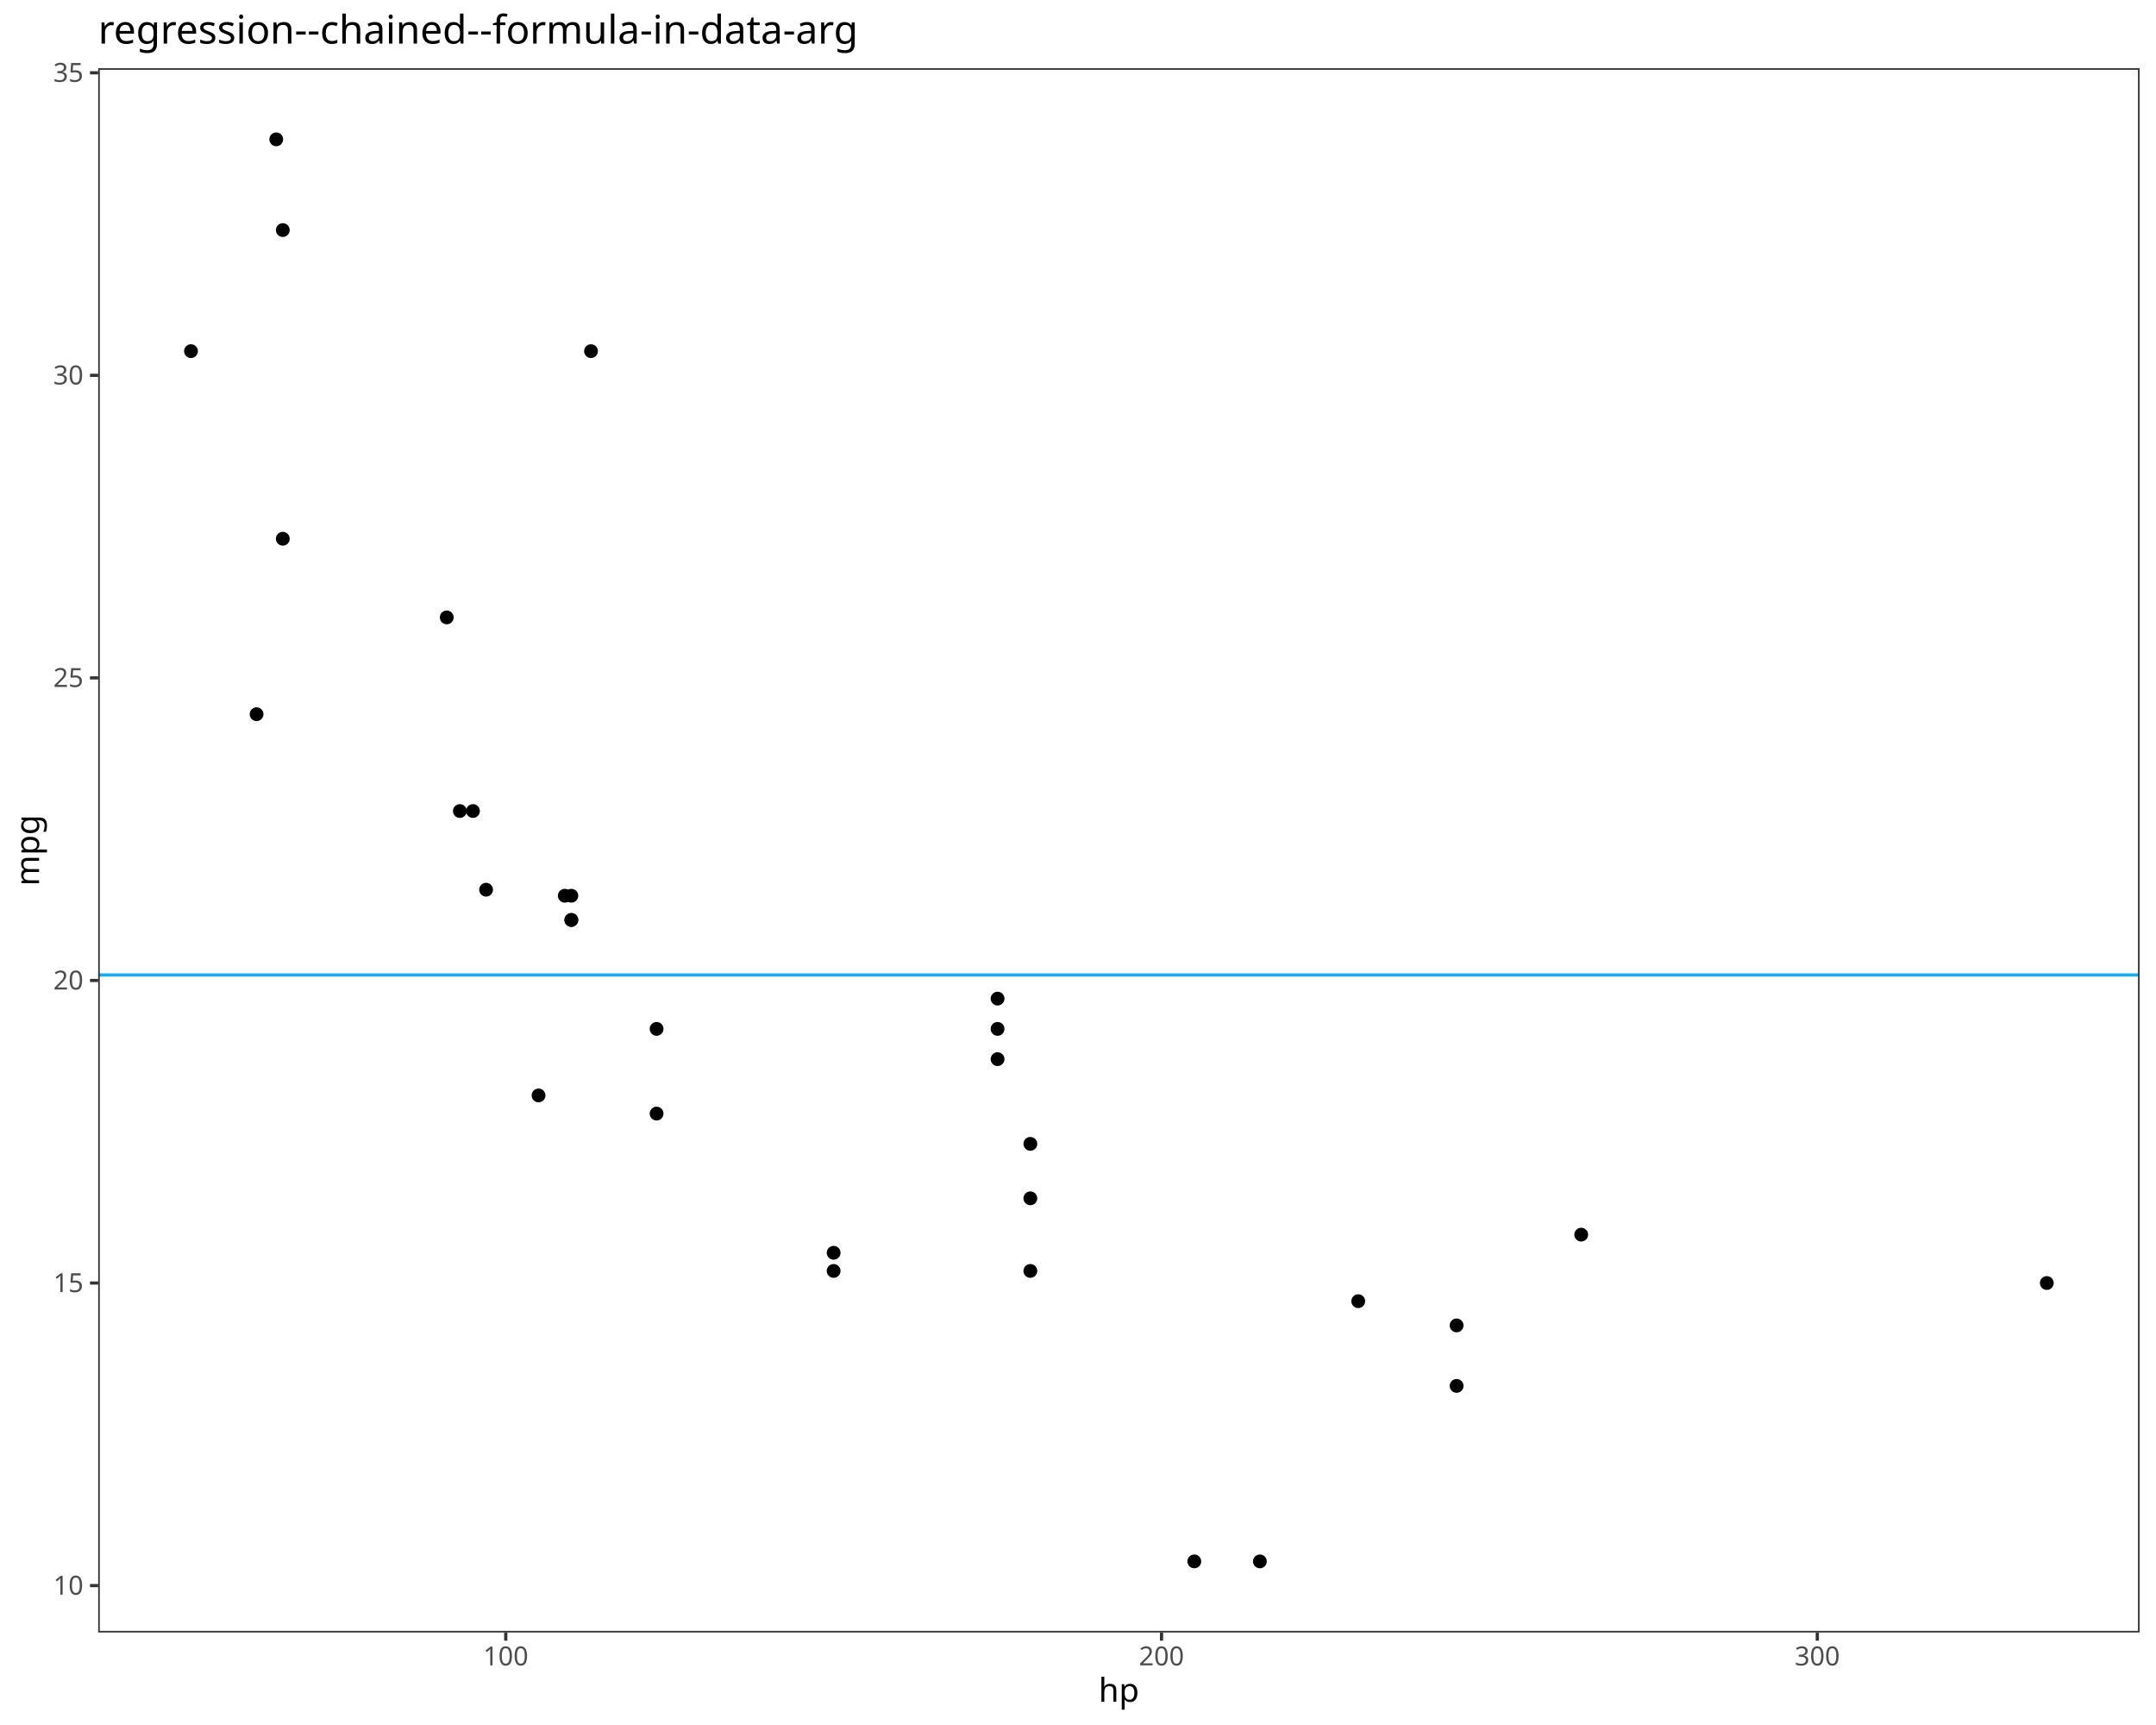
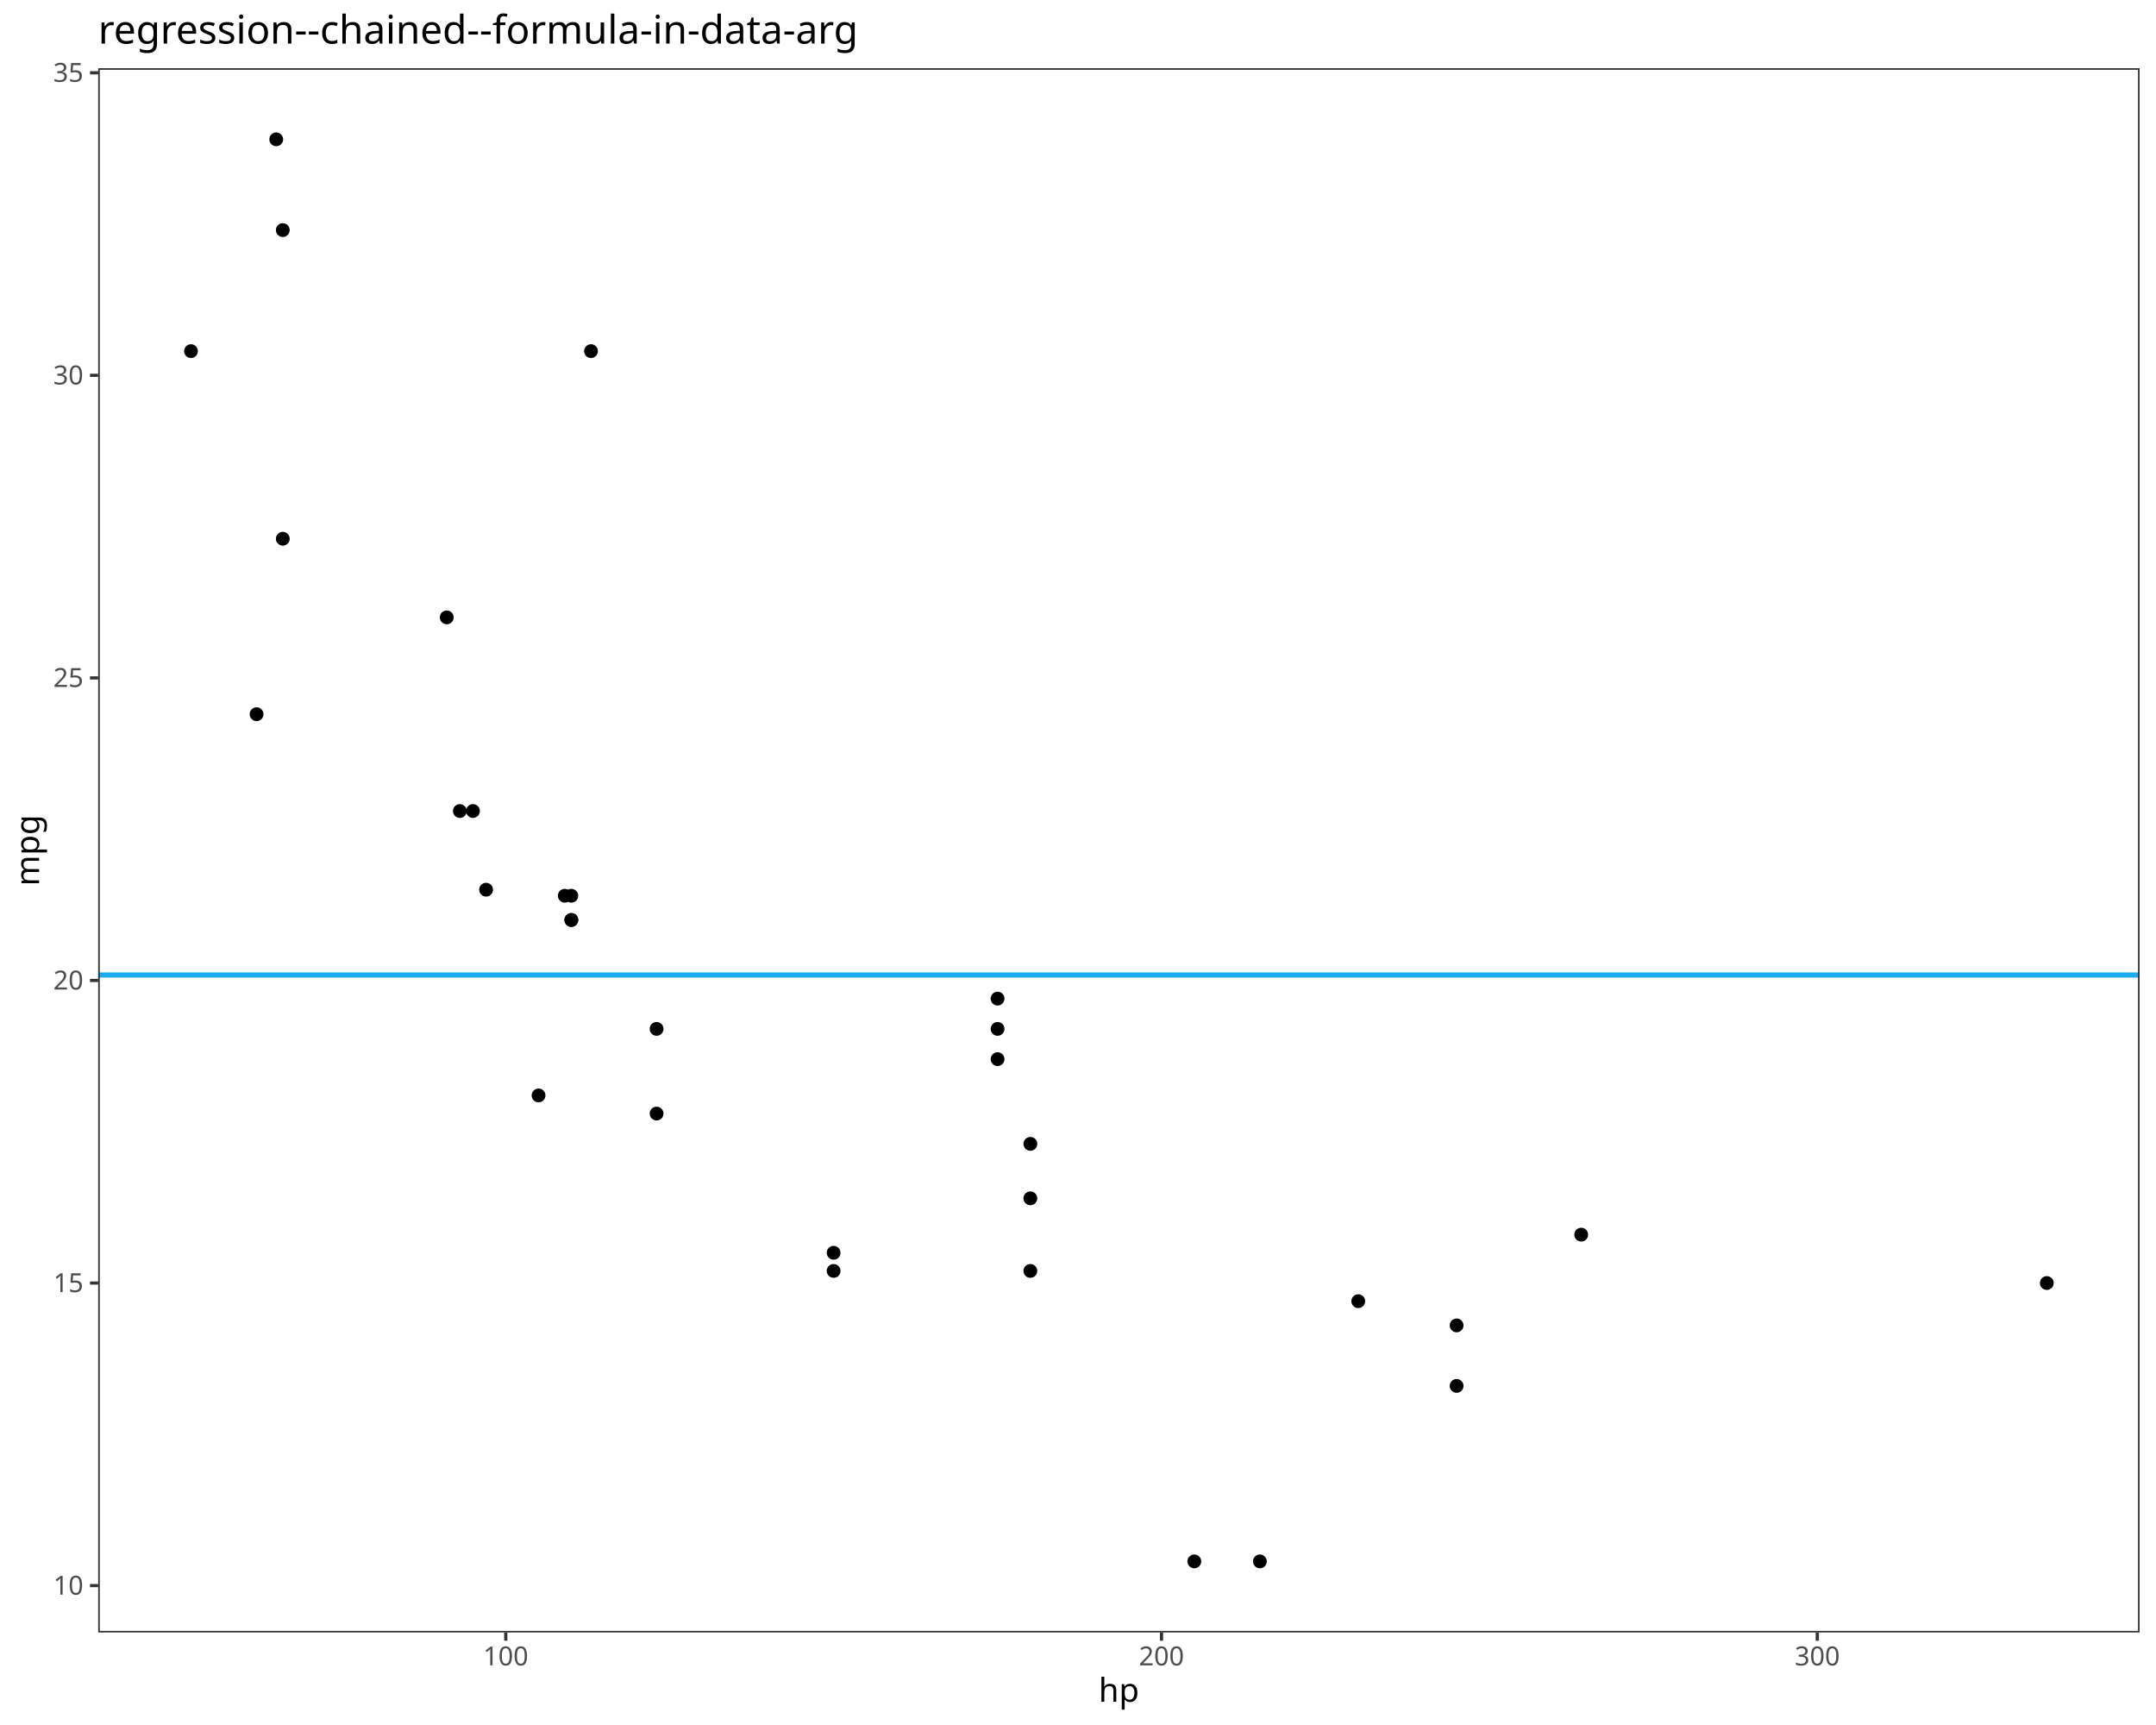
<svg xmlns="http://www.w3.org/2000/svg" class="svglite" data-engine-version="2.0" width="720.00pt" height="576.00pt" viewBox="0 0 720.00 576.00">
  <defs>
    <style type="text/css">
    .svglite line, .svglite polyline, .svglite polygon, .svglite path, .svglite rect, .svglite circle {
      fill: none;
      stroke: #000000;
      stroke-linecap: round;
      stroke-linejoin: round;
      stroke-miterlimit: 10.00;
    }
  </style>
  </defs>
  <rect width="100%" height="100%" style="stroke: none; fill: #FFFFFF;" />
  <defs>
    <clipPath id="cpMC4wMHw3MjAuMDB8MC4wMHw1NzYuMDA=">
      <rect x="0.00" y="0.00" width="720.00" height="576.00" />
    </clipPath>
  </defs>
  <g clip-path="url(#cpMC4wMHw3MjAuMDB8MC4wMHw1NzYuMDA=)">
    <rect x="0.00" y="0.00" width="720.00" height="576.00" style="stroke-width: 1.07; stroke: #FFFFFF; fill: #FFFFFF;" />
  </g>
  <defs>
    <clipPath id="cpMzIuNzl8NzE0LjUyfDIyLjc4fDU0NS4xMQ==">
      <rect x="32.79" y="22.78" width="681.73" height="522.33" />
    </clipPath>
  </defs>
  <g clip-path="url(#cpMzIuNzl8NzE0LjUyfDIyLjc4fDU0NS4xMQ==)">
    <rect x="32.79" y="22.78" width="681.73" height="522.33" style="stroke-width: 1.07; stroke: none; fill: #FFFFFF;" />
    <circle cx="190.80" cy="307.19" r="1.95" style="stroke-width: 0.71; fill: #000000;" />
    <circle cx="190.80" cy="307.19" r="1.95" style="stroke-width: 0.71; fill: #000000;" />
    <circle cx="153.57" cy="270.81" r="1.95" style="stroke-width: 0.71; fill: #000000;" />
    <circle cx="190.80" cy="299.10" r="1.95" style="stroke-width: 0.71; fill: #000000;" />
    <circle cx="333.14" cy="353.66" r="1.95" style="stroke-width: 0.71; fill: #000000;" />
    <circle cx="179.85" cy="365.78" r="1.95" style="stroke-width: 0.71; fill: #000000;" />
    <circle cx="486.44" cy="442.57" r="1.95" style="stroke-width: 0.71; fill: #000000;" />
    <circle cx="85.68" cy="238.48" r="1.95" style="stroke-width: 0.71; fill: #000000;" />
    <circle cx="157.95" cy="270.81" r="1.95" style="stroke-width: 0.71; fill: #000000;" />
    <circle cx="219.27" cy="343.56" r="1.95" style="stroke-width: 0.71; fill: #000000;" />
    <circle cx="219.27" cy="371.84" r="1.95" style="stroke-width: 0.71; fill: #000000;" />
    <circle cx="344.09" cy="400.13" r="1.95" style="stroke-width: 0.71; fill: #000000;" />
    <circle cx="344.09" cy="381.95" r="1.95" style="stroke-width: 0.71; fill: #000000;" />
    <circle cx="344.09" cy="424.38" r="1.95" style="stroke-width: 0.71; fill: #000000;" />
    <circle cx="398.84" cy="521.37" r="1.95" style="stroke-width: 0.71; fill: #000000;" />
    <circle cx="420.74" cy="521.37" r="1.95" style="stroke-width: 0.71; fill: #000000;" />
    <circle cx="453.59" cy="434.48" r="1.95" style="stroke-width: 0.71; fill: #000000;" />
    <circle cx="94.44" cy="76.83" r="1.95" style="stroke-width: 0.71; fill: #000000;" />
    <circle cx="63.78" cy="117.25" r="1.95" style="stroke-width: 0.71; fill: #000000;" />
    <circle cx="92.25" cy="46.53" r="1.95" style="stroke-width: 0.71; fill: #000000;" />
    <circle cx="162.33" cy="297.08" r="1.95" style="stroke-width: 0.71; fill: #000000;" />
    <circle cx="278.39" cy="418.32" r="1.95" style="stroke-width: 0.71; fill: #000000;" />
    <circle cx="278.39" cy="424.38" r="1.95" style="stroke-width: 0.71; fill: #000000;" />
    <circle cx="486.44" cy="462.77" r="1.95" style="stroke-width: 0.71; fill: #000000;" />
    <circle cx="333.14" cy="343.56" r="1.95" style="stroke-width: 0.71; fill: #000000;" />
    <circle cx="94.44" cy="179.89" r="1.95" style="stroke-width: 0.71; fill: #000000;" />
    <circle cx="149.19" cy="206.15" r="1.95" style="stroke-width: 0.71; fill: #000000;" />
    <circle cx="197.37" cy="117.25" r="1.95" style="stroke-width: 0.71; fill: #000000;" />
    <circle cx="528.05" cy="412.26" r="1.95" style="stroke-width: 0.71; fill: #000000;" />
    <circle cx="333.14" cy="333.45" r="1.95" style="stroke-width: 0.71; fill: #000000;" />
    <circle cx="683.53" cy="428.42" r="1.95" style="stroke-width: 0.71; fill: #000000;" />
    <circle cx="188.61" cy="299.10" r="1.95" style="stroke-width: 0.71; fill: #000000;" />
-     <line x1="32.79" y1="325.56" x2="714.52" y2="325.56" style="stroke-width: 1.07; stroke: #19ABED; stroke-linecap: butt;" />
+     <line x1="32.79" y1="325.56" x2="714.52" y2="325.56" style="stroke-width: 1.71; stroke: #19ABED; stroke-linecap: butt;" />
    <rect x="32.79" y="22.78" width="681.73" height="522.33" style="stroke-width: 1.07; stroke: #333333;" />
  </g>
  <g clip-path="url(#cpMC4wMHw3MjAuMDB8MC4wMHw1NzYuMDA=)">
    <text x="27.86" y="532.48" text-anchor="end" style="font-size: 8.80px; fill: #4D4D4D; font-family: sans;" textLength="9.79px" lengthAdjust="spacingAndGlyphs">10</text>
    <text x="27.86" y="431.45" text-anchor="end" style="font-size: 8.80px; fill: #4D4D4D; font-family: sans;" textLength="9.79px" lengthAdjust="spacingAndGlyphs">15</text>
    <text x="27.86" y="330.42" text-anchor="end" style="font-size: 8.80px; fill: #4D4D4D; font-family: sans;" textLength="9.79px" lengthAdjust="spacingAndGlyphs">20</text>
    <text x="27.86" y="229.39" text-anchor="end" style="font-size: 8.80px; fill: #4D4D4D; font-family: sans;" textLength="9.79px" lengthAdjust="spacingAndGlyphs">25</text>
    <text x="27.86" y="128.36" text-anchor="end" style="font-size: 8.80px; fill: #4D4D4D; font-family: sans;" textLength="9.79px" lengthAdjust="spacingAndGlyphs">30</text>
    <text x="27.86" y="27.33" text-anchor="end" style="font-size: 8.80px; fill: #4D4D4D; font-family: sans;" textLength="9.79px" lengthAdjust="spacingAndGlyphs">35</text>
    <polyline points="30.05,529.45 32.79,529.45 " style="stroke-width: 1.07; stroke: #333333; stroke-linecap: butt;" />
    <polyline points="30.05,428.42 32.79,428.42 " style="stroke-width: 1.07; stroke: #333333; stroke-linecap: butt;" />
    <polyline points="30.05,327.39 32.79,327.39 " style="stroke-width: 1.07; stroke: #333333; stroke-linecap: butt;" />
    <polyline points="30.05,226.36 32.79,226.36 " style="stroke-width: 1.07; stroke: #333333; stroke-linecap: butt;" />
    <polyline points="30.05,125.33 32.79,125.33 " style="stroke-width: 1.07; stroke: #333333; stroke-linecap: butt;" />
    <polyline points="30.05,24.30 32.79,24.30 " style="stroke-width: 1.07; stroke: #333333; stroke-linecap: butt;" />
    <polyline points="168.90,547.85 168.90,545.11 " style="stroke-width: 1.07; stroke: #333333; stroke-linecap: butt;" />
    <polyline points="387.89,547.85 387.89,545.11 " style="stroke-width: 1.07; stroke: #333333; stroke-linecap: butt;" />
    <polyline points="606.89,547.85 606.89,545.11 " style="stroke-width: 1.07; stroke: #333333; stroke-linecap: butt;" />
    <text x="168.90" y="556.10" text-anchor="middle" style="font-size: 8.80px; fill: #4D4D4D; font-family: sans;" textLength="14.68px" lengthAdjust="spacingAndGlyphs">100</text>
    <text x="387.89" y="556.10" text-anchor="middle" style="font-size: 8.80px; fill: #4D4D4D; font-family: sans;" textLength="14.68px" lengthAdjust="spacingAndGlyphs">200</text>
    <text x="606.89" y="556.10" text-anchor="middle" style="font-size: 8.80px; fill: #4D4D4D; font-family: sans;" textLength="14.68px" lengthAdjust="spacingAndGlyphs">300</text>
    <text x="373.66" y="568.24" text-anchor="middle" style="font-size: 11.00px; font-family: sans;" textLength="12.24px" lengthAdjust="spacingAndGlyphs">hp</text>
    <text transform="translate(13.05,283.95) rotate(-90)" text-anchor="middle" style="font-size: 11.00px; font-family: sans;" textLength="21.40px" lengthAdjust="spacingAndGlyphs">mpg</text>
    <text x="32.79" y="14.56" style="font-size: 13.20px; font-family: sans;" textLength="237.72px" lengthAdjust="spacingAndGlyphs">regression--chained--formula-in-data-arg</text>
  </g>
</svg>
